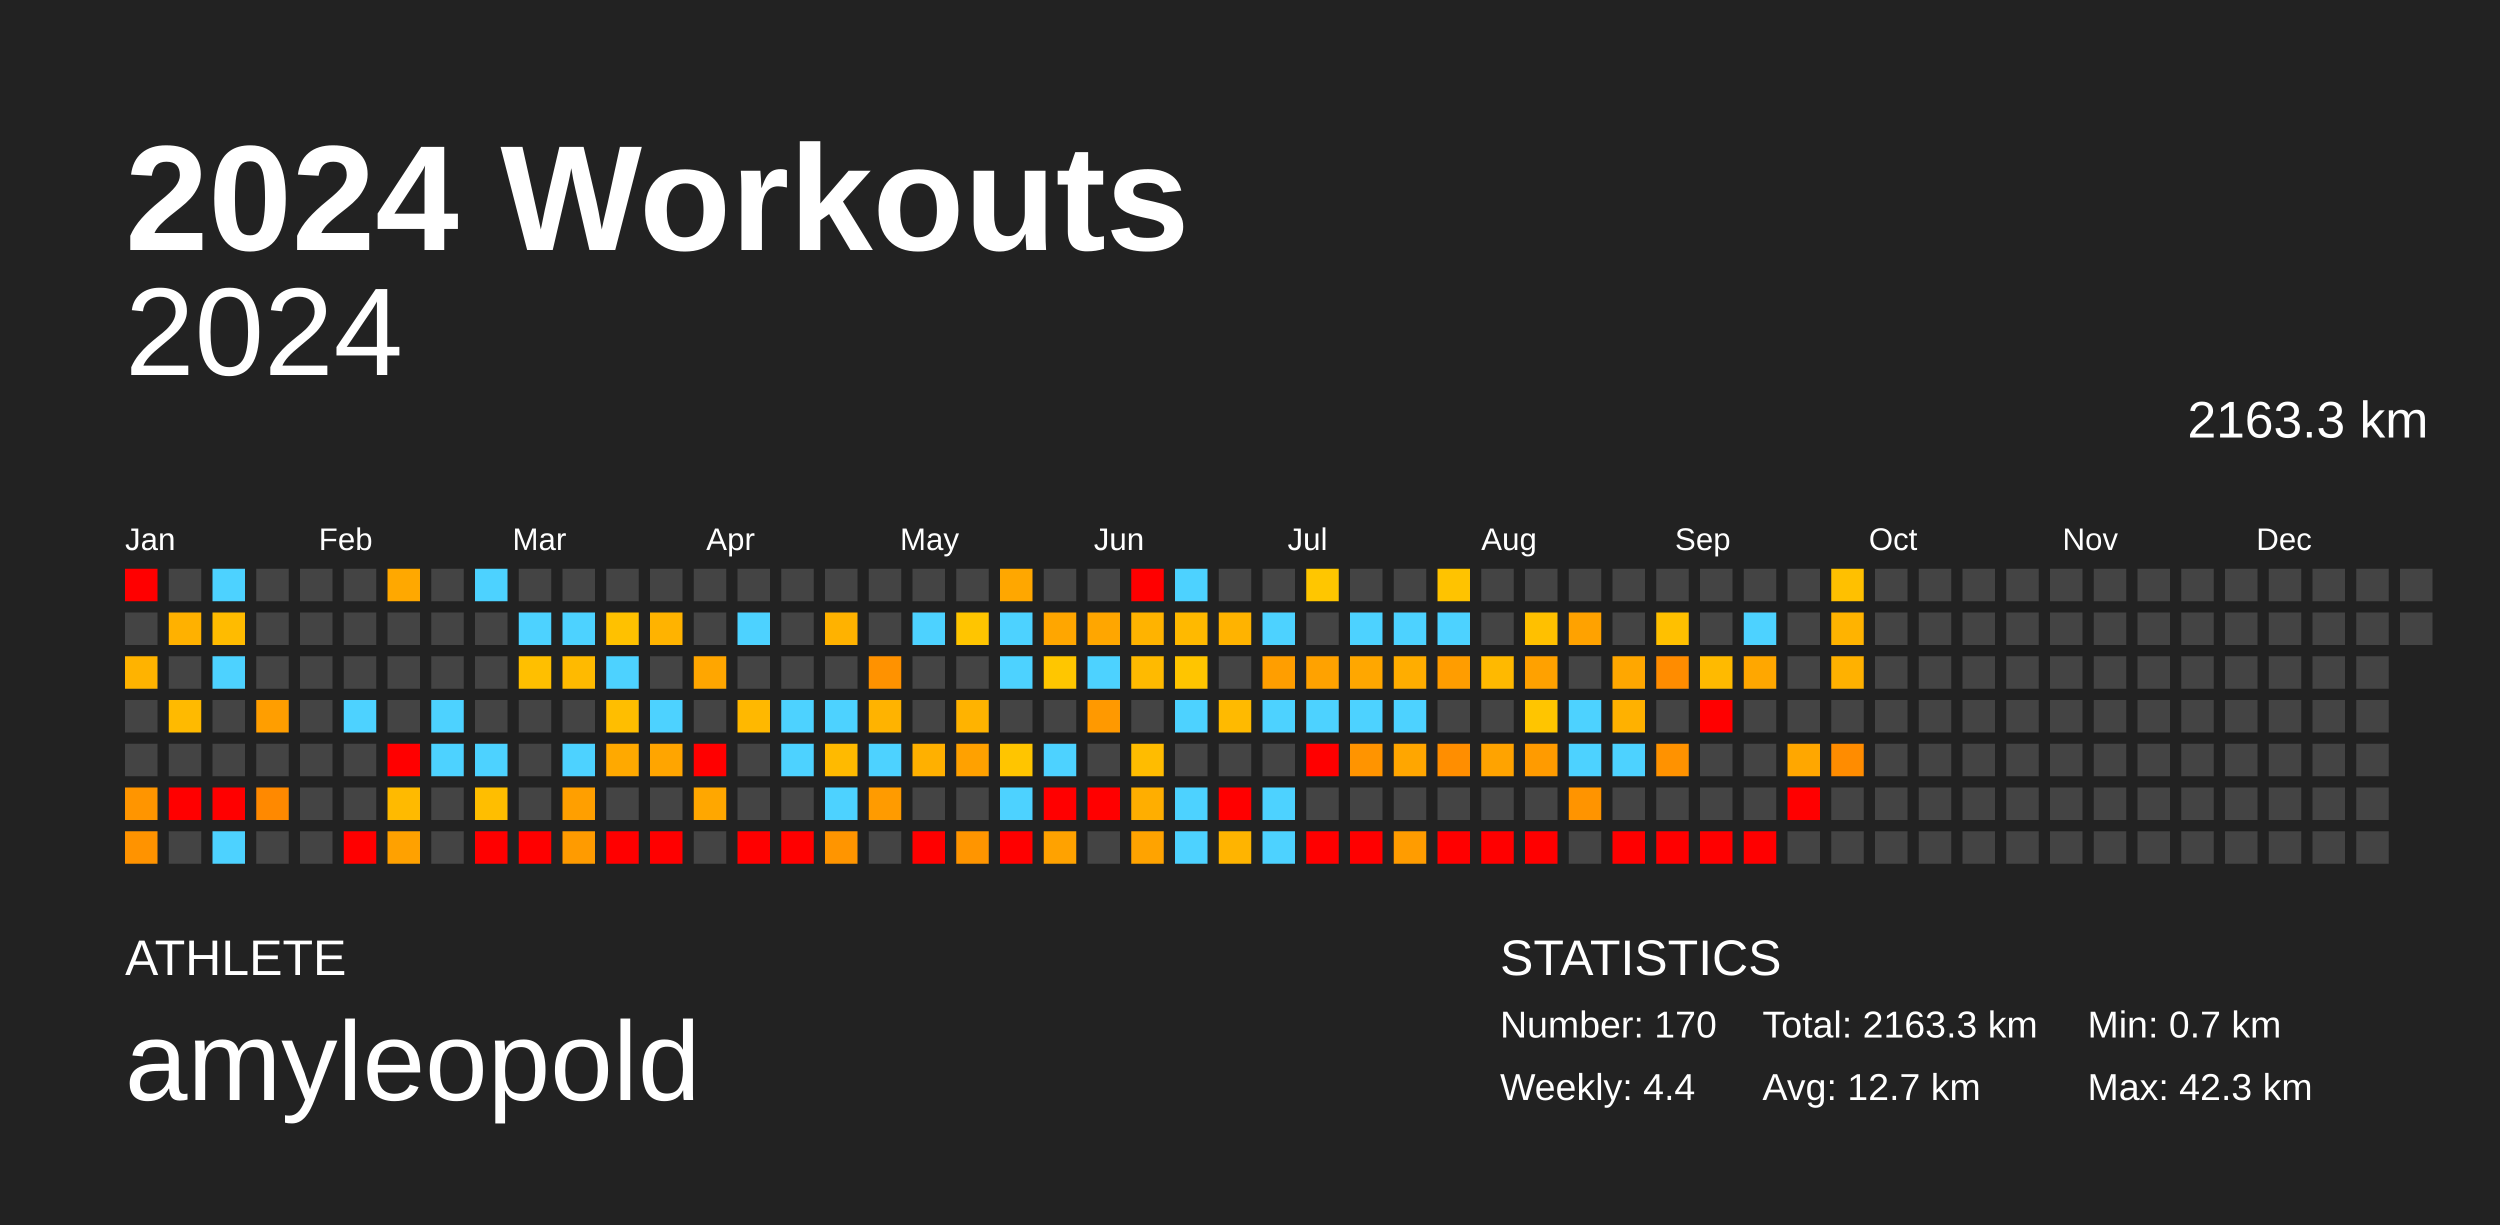
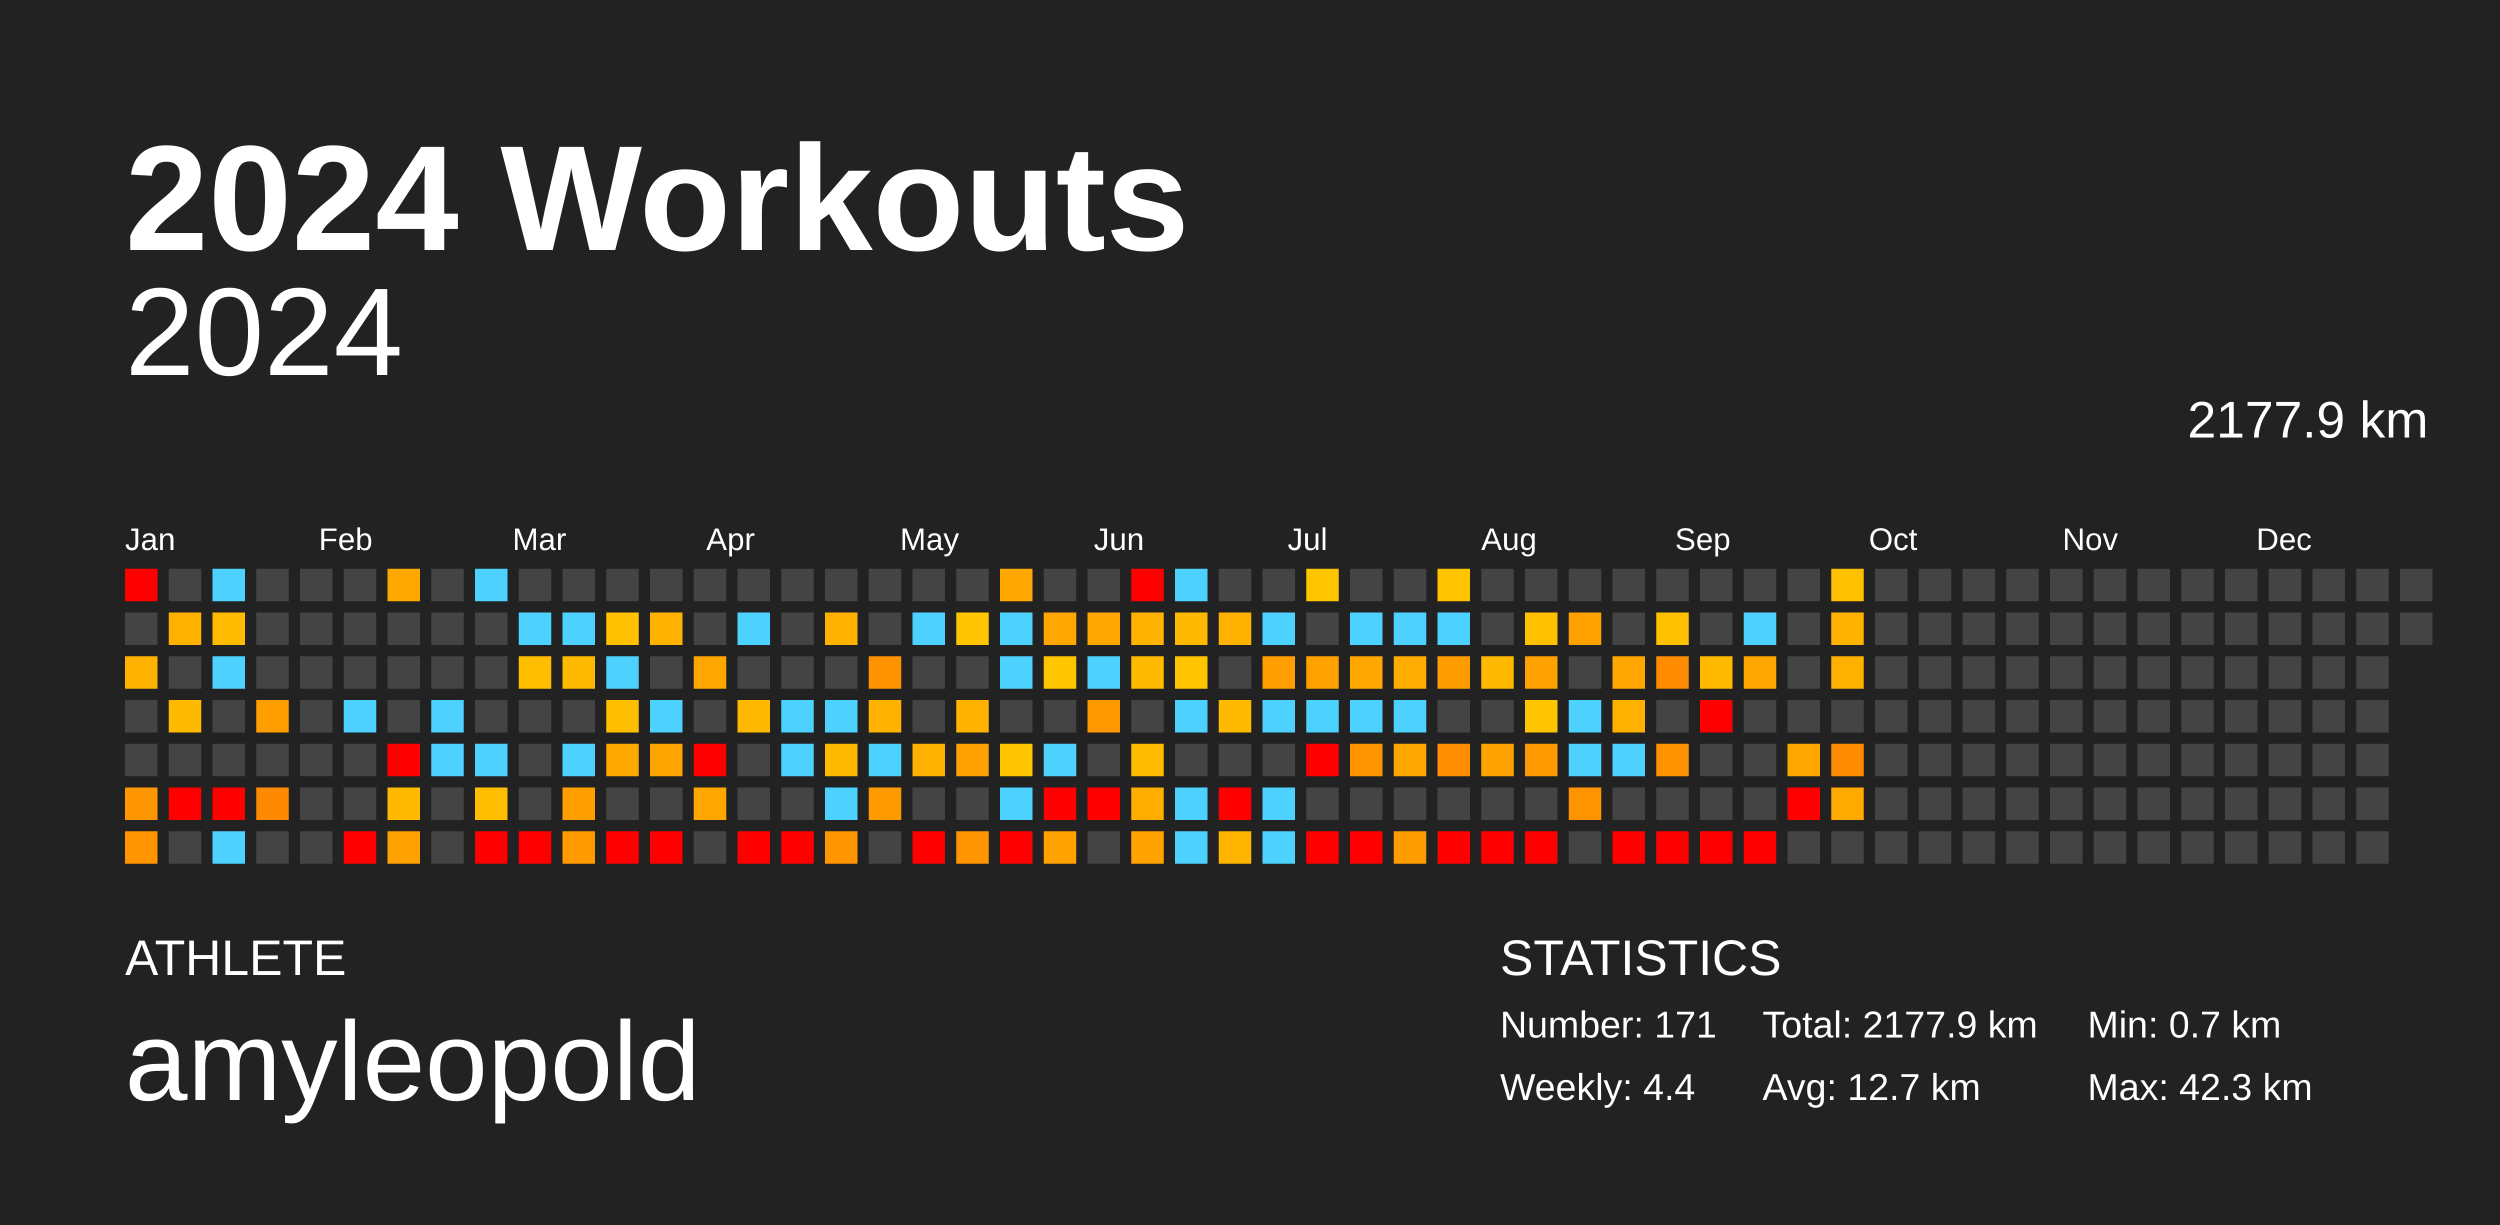
<svg xmlns="http://www.w3.org/2000/svg" baseProfile="full" height="98mm" version="1.1" viewBox="0,0,200,98" width="200mm">
  <defs />
  <rect fill="#222222" height="98" width="200" x="0" y="0" />
  <text fill="#FFFFFF" style="font-size:12px; font-family:Arial; font-weight:bold;" x="10" y="20">2024 Workouts</text>
  <text fill="#FFFFFF" style="font-size:4px; font-family:Arial" x="10" y="78">ATHLETE</text>
  <text fill="#FFFFFF" style="font-size:9px; font-family:Arial" x="10" y="88">amyleopold</text>
  <text fill="#FFFFFF" style="font-size:4px; font-family:Arial" x="120" y="78">STATISTICS</text>
-   <text fill="#FFFFFF" style="font-size:3px; font-family:Arial" x="120" y="83">Number: 170</text>
+   <text fill="#FFFFFF" style="font-size:3px; font-family:Arial" x="120" y="83">Number: 171</text>
  <text fill="#FFFFFF" style="font-size:3px; font-family:Arial" x="120" y="88">Weekly: 4.4</text>
-   <text fill="#FFFFFF" style="font-size:3px; font-family:Arial" x="141" y="83">Total: 2163.3 km</text>
+   <text fill="#FFFFFF" style="font-size:3px; font-family:Arial" x="141" y="83">Total: 2177.9 km</text>
  <text fill="#FFFFFF" style="font-size:3px; font-family:Arial" x="141" y="88">Avg: 12.7 km</text>
  <text fill="#FFFFFF" style="font-size:3px; font-family:Arial" x="167" y="83">Min: 0.7 km</text>
  <text fill="#FFFFFF" style="font-size:3px; font-family:Arial" x="167" y="88">Max: 42.3 km</text>
  <text alignment-baseline="hanging" fill="#FFFFFF" style="font-size:10.0px; font-family:Arial;" x="10" y="30">2024</text>
-   <text alignment-baseline="hanging" fill="#FFFFFF" style="font-size:4.125px; font-family:Arial;" x="175" y="35">2163.3 km</text>
+   <text alignment-baseline="hanging" fill="#FFFFFF" style="font-size:4.125px; font-family:Arial;" x="175" y="35">2177.9 km</text>
  <text fill="#FFFFFF" style="font-size:2.5px; font-family:Arial" x="10.0" y="44">Jan</text>
  <text fill="#FFFFFF" style="font-size:2.5px; font-family:Arial" x="25.5" y="44">Feb</text>
  <text fill="#FFFFFF" style="font-size:2.5px; font-family:Arial" x="41.0" y="44">Mar</text>
  <text fill="#FFFFFF" style="font-size:2.5px; font-family:Arial" x="56.5" y="44">Apr</text>
  <text fill="#FFFFFF" style="font-size:2.5px; font-family:Arial" x="72.0" y="44">May</text>
  <text fill="#FFFFFF" style="font-size:2.5px; font-family:Arial" x="87.5" y="44">Jun</text>
  <text fill="#FFFFFF" style="font-size:2.5px; font-family:Arial" x="103.0" y="44">Jul</text>
  <text fill="#FFFFFF" style="font-size:2.5px; font-family:Arial" x="118.5" y="44">Aug</text>
  <text fill="#FFFFFF" style="font-size:2.5px; font-family:Arial" x="134.0" y="44">Sep</text>
  <text fill="#FFFFFF" style="font-size:2.5px; font-family:Arial" x="149.5" y="44">Oct</text>
  <text fill="#FFFFFF" style="font-size:2.5px; font-family:Arial" x="165.0" y="44">Nov</text>
  <text fill="#FFFFFF" style="font-size:2.5px; font-family:Arial" x="180.5" y="44">Dec</text>
  <rect fill="red" height="2.6" width="2.6" x="10.0" y="45.5" />
  <rect fill="#444444" height="2.6" width="2.6" x="10.0" y="49.0" />
  <rect fill="#ffb300" height="2.6" width="2.6" x="10.0" y="52.5" />
  <rect fill="#444444" height="2.6" width="2.6" x="10.0" y="56.0" />
  <rect fill="#444444" height="2.6" width="2.6" x="10.0" y="59.5" />
  <rect fill="#ff9500" height="2.6" width="2.6" x="10.0" y="63.0" />
  <rect fill="#ff9300" height="2.6" width="2.6" x="10.0" y="66.5" />
  <rect fill="#444444" height="2.6" width="2.6" x="13.5" y="45.5" />
  <rect fill="#ffb100" height="2.6" width="2.6" x="13.5" y="49.0" />
  <rect fill="#444444" height="2.6" width="2.6" x="13.5" y="52.5" />
  <rect fill="#ffba00" height="2.6" width="2.6" x="13.5" y="56.0" />
  <rect fill="#444444" height="2.6" width="2.6" x="13.5" y="59.5" />
  <rect fill="red" height="2.6" width="2.6" x="13.5" y="63.0" />
  <rect fill="#444444" height="2.6" width="2.6" x="13.5" y="66.5" />
  <rect fill="#4dd2ff" height="2.6" width="2.6" x="17.0" y="45.5" />
  <rect fill="#ffbb00" height="2.6" width="2.6" x="17.0" y="49.0" />
  <rect fill="#4dd2ff" height="2.6" width="2.6" x="17.0" y="52.5" />
  <rect fill="#444444" height="2.6" width="2.6" x="17.0" y="56.0" />
  <rect fill="#444444" height="2.6" width="2.6" x="17.0" y="59.5" />
  <rect fill="red" height="2.6" width="2.6" x="17.0" y="63.0" />
  <rect fill="#4dd2ff" height="2.6" width="2.6" x="17.0" y="66.5" />
  <rect fill="#444444" height="2.6" width="2.6" x="20.5" y="45.5" />
  <rect fill="#444444" height="2.6" width="2.6" x="20.5" y="49.0" />
  <rect fill="#444444" height="2.6" width="2.6" x="20.5" y="52.5" />
  <rect fill="#ff9e00" height="2.6" width="2.6" x="20.5" y="56.0" />
  <rect fill="#444444" height="2.6" width="2.6" x="20.5" y="59.5" />
  <rect fill="#ff8900" height="2.6" width="2.6" x="20.5" y="63.0" />
  <rect fill="#444444" height="2.6" width="2.6" x="20.5" y="66.5" />
  <rect fill="#444444" height="2.6" width="2.6" x="24.0" y="45.5" />
  <rect fill="#444444" height="2.6" width="2.6" x="24.0" y="49.0" />
  <rect fill="#444444" height="2.6" width="2.6" x="24.0" y="52.5" />
  <rect fill="#444444" height="2.6" width="2.6" x="24.0" y="56.0" />
  <rect fill="#444444" height="2.6" width="2.6" x="24.0" y="59.5" />
  <rect fill="#444444" height="2.6" width="2.6" x="24.0" y="63.0" />
  <rect fill="#444444" height="2.6" width="2.6" x="24.0" y="66.5" />
  <rect fill="#444444" height="2.6" width="2.6" x="27.5" y="45.5" />
  <rect fill="#444444" height="2.6" width="2.6" x="27.5" y="49.0" />
  <rect fill="#444444" height="2.6" width="2.6" x="27.5" y="52.5" />
  <rect fill="#4dd2ff" height="2.6" width="2.6" x="27.5" y="56.0" />
  <rect fill="#444444" height="2.6" width="2.6" x="27.5" y="59.5" />
  <rect fill="#444444" height="2.6" width="2.6" x="27.5" y="63.0" />
  <rect fill="red" height="2.6" width="2.6" x="27.5" y="66.5" />
  <rect fill="#ffa800" height="2.6" width="2.6" x="31.0" y="45.5" />
  <rect fill="#444444" height="2.6" width="2.6" x="31.0" y="49.0" />
  <rect fill="#444444" height="2.6" width="2.6" x="31.0" y="52.5" />
  <rect fill="#444444" height="2.6" width="2.6" x="31.0" y="56.0" />
  <rect fill="red" height="2.6" width="2.6" x="31.0" y="59.5" />
  <rect fill="#ffba00" height="2.6" width="2.6" x="31.0" y="63.0" />
  <rect fill="#ffa100" height="2.6" width="2.6" x="31.0" y="66.5" />
  <rect fill="#444444" height="2.6" width="2.6" x="34.5" y="45.5" />
  <rect fill="#444444" height="2.6" width="2.6" x="34.5" y="49.0" />
  <rect fill="#444444" height="2.6" width="2.6" x="34.5" y="52.5" />
  <rect fill="#4dd2ff" height="2.6" width="2.6" x="34.5" y="56.0" />
  <rect fill="#4dd2ff" height="2.6" width="2.6" x="34.5" y="59.5" />
  <rect fill="#444444" height="2.6" width="2.6" x="34.5" y="63.0" />
  <rect fill="#444444" height="2.6" width="2.6" x="34.5" y="66.5" />
  <rect fill="#4dd2ff" height="2.6" width="2.6" x="38.0" y="45.5" />
  <rect fill="#444444" height="2.6" width="2.6" x="38.0" y="49.0" />
  <rect fill="#444444" height="2.6" width="2.6" x="38.0" y="52.5" />
  <rect fill="#444444" height="2.6" width="2.6" x="38.0" y="56.0" />
  <rect fill="#4dd2ff" height="2.6" width="2.6" x="38.0" y="59.5" />
  <rect fill="#ffbe00" height="2.6" width="2.6" x="38.0" y="63.0" />
  <rect fill="red" height="2.6" width="2.6" x="38.0" y="66.5" />
  <rect fill="#444444" height="2.6" width="2.6" x="41.5" y="45.5" />
  <rect fill="#4dd2ff" height="2.6" width="2.6" x="41.5" y="49.0" />
  <rect fill="#ffbf00" height="2.6" width="2.6" x="41.5" y="52.5" />
  <rect fill="#444444" height="2.6" width="2.6" x="41.5" y="56.0" />
  <rect fill="#444444" height="2.6" width="2.6" x="41.5" y="59.5" />
  <rect fill="#444444" height="2.6" width="2.6" x="41.5" y="63.0" />
  <rect fill="red" height="2.6" width="2.6" x="41.5" y="66.5" />
  <rect fill="#444444" height="2.6" width="2.6" x="45.0" y="45.5" />
  <rect fill="#4dd2ff" height="2.6" width="2.6" x="45.0" y="49.0" />
  <rect fill="#ffba00" height="2.6" width="2.6" x="45.0" y="52.5" />
  <rect fill="#444444" height="2.6" width="2.6" x="45.0" y="56.0" />
  <rect fill="#4dd2ff" height="2.6" width="2.6" x="45.0" y="59.5" />
  <rect fill="#ff9f00" height="2.6" width="2.6" x="45.0" y="63.0" />
  <rect fill="#ff9b00" height="2.6" width="2.6" x="45.0" y="66.5" />
  <rect fill="#444444" height="2.6" width="2.6" x="48.5" y="45.5" />
  <rect fill="#ffc100" height="2.6" width="2.6" x="48.5" y="49.0" />
  <rect fill="#4dd2ff" height="2.6" width="2.6" x="48.5" y="52.5" />
  <rect fill="#ffbe00" height="2.6" width="2.6" x="48.5" y="56.0" />
  <rect fill="#ffa900" height="2.6" width="2.6" x="48.5" y="59.5" />
  <rect fill="#444444" height="2.6" width="2.6" x="48.5" y="63.0" />
  <rect fill="red" height="2.6" width="2.6" x="48.5" y="66.5" />
  <rect fill="#444444" height="2.6" width="2.6" x="52.0" y="45.5" />
  <rect fill="#ffb300" height="2.6" width="2.6" x="52.0" y="49.0" />
  <rect fill="#444444" height="2.6" width="2.6" x="52.0" y="52.5" />
  <rect fill="#4dd2ff" height="2.6" width="2.6" x="52.0" y="56.0" />
  <rect fill="#ffa500" height="2.6" width="2.6" x="52.0" y="59.5" />
  <rect fill="#444444" height="2.6" width="2.6" x="52.0" y="63.0" />
  <rect fill="red" height="2.6" width="2.6" x="52.0" y="66.5" />
  <rect fill="#444444" height="2.6" width="2.6" x="55.5" y="45.5" />
  <rect fill="#444444" height="2.6" width="2.6" x="55.5" y="49.0" />
  <rect fill="#ffa600" height="2.6" width="2.6" x="55.5" y="52.5" />
  <rect fill="#444444" height="2.6" width="2.6" x="55.5" y="56.0" />
  <rect fill="red" height="2.6" width="2.6" x="55.5" y="59.5" />
  <rect fill="#ffa700" height="2.6" width="2.6" x="55.5" y="63.0" />
  <rect fill="#444444" height="2.6" width="2.6" x="55.5" y="66.5" />
  <rect fill="#444444" height="2.6" width="2.6" x="59.0" y="45.5" />
  <rect fill="#4dd2ff" height="2.6" width="2.6" x="59.0" y="49.0" />
  <rect fill="#444444" height="2.6" width="2.6" x="59.0" y="52.5" />
  <rect fill="#ffb800" height="2.6" width="2.6" x="59.0" y="56.0" />
  <rect fill="#444444" height="2.6" width="2.6" x="59.0" y="59.5" />
  <rect fill="#444444" height="2.6" width="2.6" x="59.0" y="63.0" />
  <rect fill="red" height="2.6" width="2.6" x="59.0" y="66.5" />
  <rect fill="#444444" height="2.6" width="2.6" x="62.5" y="45.5" />
  <rect fill="#444444" height="2.6" width="2.6" x="62.5" y="49.0" />
  <rect fill="#444444" height="2.6" width="2.6" x="62.5" y="52.5" />
  <rect fill="#4dd2ff" height="2.6" width="2.6" x="62.5" y="56.0" />
  <rect fill="#4dd2ff" height="2.6" width="2.6" x="62.5" y="59.5" />
  <rect fill="#444444" height="2.6" width="2.6" x="62.5" y="63.0" />
  <rect fill="red" height="2.6" width="2.6" x="62.5" y="66.5" />
  <rect fill="#444444" height="2.6" width="2.6" x="66.0" y="45.5" />
  <rect fill="#ffb200" height="2.6" width="2.6" x="66.0" y="49.0" />
  <rect fill="#444444" height="2.6" width="2.6" x="66.0" y="52.5" />
  <rect fill="#4dd2ff" height="2.6" width="2.6" x="66.0" y="56.0" />
  <rect fill="#ffba00" height="2.6" width="2.6" x="66.0" y="59.5" />
  <rect fill="#4dd2ff" height="2.6" width="2.6" x="66.0" y="63.0" />
  <rect fill="#ff9500" height="2.6" width="2.6" x="66.0" y="66.5" />
  <rect fill="#444444" height="2.6" width="2.6" x="69.5" y="45.5" />
  <rect fill="#444444" height="2.6" width="2.6" x="69.5" y="49.0" />
  <rect fill="#ff9200" height="2.6" width="2.6" x="69.5" y="52.5" />
  <rect fill="#ffb300" height="2.6" width="2.6" x="69.5" y="56.0" />
  <rect fill="#4dd2ff" height="2.6" width="2.6" x="69.5" y="59.5" />
  <rect fill="#ff9b00" height="2.6" width="2.6" x="69.5" y="63.0" />
  <rect fill="#444444" height="2.6" width="2.6" x="69.5" y="66.5" />
  <rect fill="#444444" height="2.6" width="2.6" x="73.0" y="45.5" />
  <rect fill="#4dd2ff" height="2.6" width="2.6" x="73.0" y="49.0" />
  <rect fill="#444444" height="2.6" width="2.6" x="73.0" y="52.5" />
  <rect fill="#444444" height="2.6" width="2.6" x="73.0" y="56.0" />
  <rect fill="#ffb000" height="2.6" width="2.6" x="73.0" y="59.5" />
  <rect fill="#444444" height="2.6" width="2.6" x="73.0" y="63.0" />
  <rect fill="red" height="2.6" width="2.6" x="73.0" y="66.5" />
  <rect fill="#444444" height="2.6" width="2.6" x="76.5" y="45.5" />
  <rect fill="#ffc500" height="2.6" width="2.6" x="76.5" y="49.0" />
  <rect fill="#444444" height="2.6" width="2.6" x="76.5" y="52.5" />
  <rect fill="#ffb300" height="2.6" width="2.6" x="76.5" y="56.0" />
  <rect fill="#ffa100" height="2.6" width="2.6" x="76.5" y="59.5" />
  <rect fill="#444444" height="2.6" width="2.6" x="76.5" y="63.0" />
  <rect fill="#ff9500" height="2.6" width="2.6" x="76.5" y="66.5" />
  <rect fill="#ffa700" height="2.6" width="2.6" x="80.0" y="45.5" />
  <rect fill="#4dd2ff" height="2.6" width="2.6" x="80.0" y="49.0" />
  <rect fill="#4dd2ff" height="2.6" width="2.6" x="80.0" y="52.5" />
  <rect fill="#444444" height="2.6" width="2.6" x="80.0" y="56.0" />
  <rect fill="#ffc500" height="2.6" width="2.6" x="80.0" y="59.5" />
  <rect fill="#4dd2ff" height="2.6" width="2.6" x="80.0" y="63.0" />
  <rect fill="red" height="2.6" width="2.6" x="80.0" y="66.5" />
  <rect fill="#444444" height="2.6" width="2.6" x="83.5" y="45.5" />
  <rect fill="#ffa600" height="2.6" width="2.6" x="83.5" y="49.0" />
  <rect fill="#ffc600" height="2.6" width="2.6" x="83.5" y="52.5" />
  <rect fill="#444444" height="2.6" width="2.6" x="83.5" y="56.0" />
  <rect fill="#4dd2ff" height="2.6" width="2.6" x="83.5" y="59.5" />
  <rect fill="red" height="2.6" width="2.6" x="83.5" y="63.0" />
  <rect fill="#ffa200" height="2.6" width="2.6" x="83.5" y="66.5" />
  <rect fill="#444444" height="2.6" width="2.6" x="87.0" y="45.5" />
  <rect fill="#ffa600" height="2.6" width="2.6" x="87.0" y="49.0" />
  <rect fill="#4dd2ff" height="2.6" width="2.6" x="87.0" y="52.5" />
  <rect fill="#ff9900" height="2.6" width="2.6" x="87.0" y="56.0" />
  <rect fill="#444444" height="2.6" width="2.6" x="87.0" y="59.5" />
  <rect fill="red" height="2.6" width="2.6" x="87.0" y="63.0" />
  <rect fill="#444444" height="2.6" width="2.6" x="87.0" y="66.5" />
  <rect fill="red" height="2.6" width="2.6" x="90.5" y="45.5" />
  <rect fill="#ffb300" height="2.6" width="2.6" x="90.5" y="49.0" />
  <rect fill="#ffba00" height="2.6" width="2.6" x="90.5" y="52.5" />
  <rect fill="#444444" height="2.6" width="2.6" x="90.5" y="56.0" />
  <rect fill="#ffbc00" height="2.6" width="2.6" x="90.5" y="59.5" />
  <rect fill="#ffae00" height="2.6" width="2.6" x="90.5" y="63.0" />
  <rect fill="#ffa300" height="2.6" width="2.6" x="90.5" y="66.5" />
  <rect fill="#4dd2ff" height="2.6" width="2.6" x="94.0" y="45.5" />
  <rect fill="#ffb900" height="2.6" width="2.6" x="94.0" y="49.0" />
  <rect fill="#ffc500" height="2.6" width="2.6" x="94.0" y="52.5" />
  <rect fill="#4dd2ff" height="2.6" width="2.6" x="94.0" y="56.0" />
  <rect fill="#444444" height="2.6" width="2.6" x="94.0" y="59.5" />
  <rect fill="#4dd2ff" height="2.6" width="2.6" x="94.0" y="63.0" />
  <rect fill="#4dd2ff" height="2.6" width="2.6" x="94.0" y="66.5" />
  <rect fill="#444444" height="2.6" width="2.6" x="97.5" y="45.5" />
  <rect fill="#ffb300" height="2.6" width="2.6" x="97.5" y="49.0" />
  <rect fill="#444444" height="2.6" width="2.6" x="97.5" y="52.5" />
  <rect fill="#ffba00" height="2.6" width="2.6" x="97.5" y="56.0" />
  <rect fill="#444444" height="2.6" width="2.6" x="97.5" y="59.5" />
  <rect fill="red" height="2.6" width="2.6" x="97.5" y="63.0" />
  <rect fill="#ffb400" height="2.6" width="2.6" x="97.5" y="66.5" />
  <rect fill="#444444" height="2.6" width="2.6" x="101.0" y="45.5" />
  <rect fill="#4dd2ff" height="2.6" width="2.6" x="101.0" y="49.0" />
  <rect fill="#ff9e00" height="2.6" width="2.6" x="101.0" y="52.5" />
  <rect fill="#4dd2ff" height="2.6" width="2.6" x="101.0" y="56.0" />
  <rect fill="#444444" height="2.6" width="2.6" x="101.0" y="59.5" />
  <rect fill="#4dd2ff" height="2.6" width="2.6" x="101.0" y="63.0" />
  <rect fill="#4dd2ff" height="2.6" width="2.6" x="101.0" y="66.5" />
  <rect fill="#ffc600" height="2.6" width="2.6" x="104.5" y="45.5" />
  <rect fill="#444444" height="2.6" width="2.6" x="104.5" y="49.0" />
  <rect fill="#ffa200" height="2.6" width="2.6" x="104.5" y="52.5" />
  <rect fill="#4dd2ff" height="2.6" width="2.6" x="104.5" y="56.0" />
  <rect fill="red" height="2.6" width="2.6" x="104.5" y="59.5" />
  <rect fill="#444444" height="2.6" width="2.6" x="104.5" y="63.0" />
  <rect fill="red" height="2.6" width="2.6" x="104.5" y="66.5" />
  <rect fill="#444444" height="2.6" width="2.6" x="108.0" y="45.5" />
  <rect fill="#4dd2ff" height="2.6" width="2.6" x="108.0" y="49.0" />
  <rect fill="#ffa700" height="2.6" width="2.6" x="108.0" y="52.5" />
  <rect fill="#4dd2ff" height="2.6" width="2.6" x="108.0" y="56.0" />
  <rect fill="#ff9400" height="2.6" width="2.6" x="108.0" y="59.5" />
  <rect fill="#444444" height="2.6" width="2.6" x="108.0" y="63.0" />
  <rect fill="red" height="2.6" width="2.6" x="108.0" y="66.5" />
  <rect fill="#444444" height="2.6" width="2.6" x="111.5" y="45.5" />
  <rect fill="#4dd2ff" height="2.6" width="2.6" x="111.5" y="49.0" />
  <rect fill="#ffad00" height="2.6" width="2.6" x="111.5" y="52.5" />
  <rect fill="#4dd2ff" height="2.6" width="2.6" x="111.5" y="56.0" />
  <rect fill="#ffa600" height="2.6" width="2.6" x="111.5" y="59.5" />
  <rect fill="#444444" height="2.6" width="2.6" x="111.5" y="63.0" />
  <rect fill="#ff9c00" height="2.6" width="2.6" x="111.5" y="66.5" />
  <rect fill="#ffc300" height="2.6" width="2.6" x="115.0" y="45.5" />
  <rect fill="#4dd2ff" height="2.6" width="2.6" x="115.0" y="49.0" />
  <rect fill="#ff9d00" height="2.6" width="2.6" x="115.0" y="52.5" />
  <rect fill="#444444" height="2.6" width="2.6" x="115.0" y="56.0" />
  <rect fill="#ff8e00" height="2.6" width="2.6" x="115.0" y="59.5" />
  <rect fill="#444444" height="2.6" width="2.6" x="115.0" y="63.0" />
  <rect fill="red" height="2.6" width="2.6" x="115.0" y="66.5" />
  <rect fill="#444444" height="2.6" width="2.6" x="118.5" y="45.5" />
  <rect fill="#444444" height="2.6" width="2.6" x="118.5" y="49.0" />
  <rect fill="#ffb900" height="2.6" width="2.6" x="118.5" y="52.5" />
  <rect fill="#444444" height="2.6" width="2.6" x="118.5" y="56.0" />
  <rect fill="#ffa300" height="2.6" width="2.6" x="118.5" y="59.5" />
  <rect fill="#444444" height="2.6" width="2.6" x="118.5" y="63.0" />
  <rect fill="red" height="2.6" width="2.6" x="118.5" y="66.5" />
  <rect fill="#444444" height="2.6" width="2.6" x="122.0" y="45.5" />
  <rect fill="#ffc000" height="2.6" width="2.6" x="122.0" y="49.0" />
  <rect fill="#ffa100" height="2.6" width="2.6" x="122.0" y="52.5" />
  <rect fill="#ffc500" height="2.6" width="2.6" x="122.0" y="56.0" />
  <rect fill="#ff9b00" height="2.6" width="2.6" x="122.0" y="59.5" />
  <rect fill="#444444" height="2.6" width="2.6" x="122.0" y="63.0" />
  <rect fill="red" height="2.6" width="2.6" x="122.0" y="66.5" />
  <rect fill="#444444" height="2.6" width="2.6" x="125.5" y="45.5" />
  <rect fill="#ffa200" height="2.6" width="2.6" x="125.5" y="49.0" />
  <rect fill="#444444" height="2.6" width="2.6" x="125.5" y="52.5" />
  <rect fill="#4dd2ff" height="2.6" width="2.6" x="125.5" y="56.0" />
  <rect fill="#4dd2ff" height="2.6" width="2.6" x="125.5" y="59.5" />
  <rect fill="#ff9400" height="2.6" width="2.6" x="125.5" y="63.0" />
  <rect fill="#444444" height="2.6" width="2.6" x="125.5" y="66.5" />
  <rect fill="#444444" height="2.6" width="2.6" x="129.0" y="45.5" />
  <rect fill="#444444" height="2.6" width="2.6" x="129.0" y="49.0" />
  <rect fill="#ffa700" height="2.6" width="2.6" x="129.0" y="52.5" />
  <rect fill="#ffb100" height="2.6" width="2.6" x="129.0" y="56.0" />
  <rect fill="#4dd2ff" height="2.6" width="2.6" x="129.0" y="59.5" />
  <rect fill="#444444" height="2.6" width="2.6" x="129.0" y="63.0" />
  <rect fill="red" height="2.6" width="2.6" x="129.0" y="66.5" />
  <rect fill="#444444" height="2.6" width="2.6" x="132.5" y="45.5" />
  <rect fill="#ffc000" height="2.6" width="2.6" x="132.5" y="49.0" />
  <rect fill="#ff8c00" height="2.6" width="2.6" x="132.5" y="52.5" />
  <rect fill="#444444" height="2.6" width="2.6" x="132.5" y="56.0" />
  <rect fill="#ff9200" height="2.6" width="2.6" x="132.5" y="59.5" />
  <rect fill="#444444" height="2.6" width="2.6" x="132.5" y="63.0" />
  <rect fill="red" height="2.6" width="2.6" x="132.5" y="66.5" />
  <rect fill="#444444" height="2.6" width="2.6" x="136.0" y="45.5" />
  <rect fill="#444444" height="2.6" width="2.6" x="136.0" y="49.0" />
  <rect fill="#ffba00" height="2.6" width="2.6" x="136.0" y="52.5" />
  <rect fill="red" height="2.6" width="2.6" x="136.0" y="56.0" />
  <rect fill="#444444" height="2.6" width="2.6" x="136.0" y="59.5" />
  <rect fill="#444444" height="2.6" width="2.6" x="136.0" y="63.0" />
  <rect fill="red" height="2.6" width="2.6" x="136.0" y="66.5" />
  <rect fill="#444444" height="2.6" width="2.6" x="139.5" y="45.5" />
  <rect fill="#4dd2ff" height="2.6" width="2.6" x="139.5" y="49.0" />
  <rect fill="#ffa700" height="2.6" width="2.6" x="139.5" y="52.5" />
  <rect fill="#444444" height="2.6" width="2.6" x="139.5" y="56.0" />
  <rect fill="#444444" height="2.6" width="2.6" x="139.5" y="59.5" />
  <rect fill="#444444" height="2.6" width="2.6" x="139.5" y="63.0" />
  <rect fill="red" height="2.6" width="2.6" x="139.5" y="66.5" />
  <rect fill="#444444" height="2.6" width="2.6" x="143.0" y="45.5" />
  <rect fill="#444444" height="2.6" width="2.6" x="143.0" y="49.0" />
  <rect fill="#444444" height="2.6" width="2.6" x="143.0" y="52.5" />
  <rect fill="#444444" height="2.6" width="2.6" x="143.0" y="56.0" />
  <rect fill="#ffa700" height="2.6" width="2.6" x="143.0" y="59.5" />
  <rect fill="red" height="2.6" width="2.6" x="143.0" y="63.0" />
  <rect fill="#444444" height="2.6" width="2.6" x="143.0" y="66.5" />
  <rect fill="#ffc000" height="2.6" width="2.6" x="146.5" y="45.5" />
  <rect fill="#ffb300" height="2.6" width="2.6" x="146.5" y="49.0" />
  <rect fill="#ffb100" height="2.6" width="2.6" x="146.5" y="52.5" />
  <rect fill="#444444" height="2.6" width="2.6" x="146.5" y="56.0" />
  <rect fill="#ff8c00" height="2.6" width="2.6" x="146.5" y="59.5" />
-   <rect fill="#444444" height="2.6" width="2.6" x="146.5" y="63.0" />
+   <rect fill="#ffaa00" height="2.6" width="2.6" x="146.5" y="63.0" />
  <rect fill="#444444" height="2.6" width="2.6" x="146.5" y="66.5" />
  <rect fill="#444444" height="2.6" width="2.6" x="150.0" y="45.5" />
  <rect fill="#444444" height="2.6" width="2.6" x="150.0" y="49.0" />
  <rect fill="#444444" height="2.6" width="2.6" x="150.0" y="52.5" />
  <rect fill="#444444" height="2.6" width="2.6" x="150.0" y="56.0" />
  <rect fill="#444444" height="2.6" width="2.6" x="150.0" y="59.5" />
  <rect fill="#444444" height="2.6" width="2.6" x="150.0" y="63.0" />
  <rect fill="#444444" height="2.6" width="2.6" x="150.0" y="66.5" />
  <rect fill="#444444" height="2.6" width="2.6" x="153.5" y="45.5" />
  <rect fill="#444444" height="2.6" width="2.6" x="153.5" y="49.0" />
  <rect fill="#444444" height="2.6" width="2.6" x="153.5" y="52.5" />
  <rect fill="#444444" height="2.6" width="2.6" x="153.5" y="56.0" />
  <rect fill="#444444" height="2.6" width="2.6" x="153.5" y="59.5" />
  <rect fill="#444444" height="2.6" width="2.6" x="153.5" y="63.0" />
  <rect fill="#444444" height="2.6" width="2.6" x="153.5" y="66.5" />
  <rect fill="#444444" height="2.6" width="2.6" x="157.0" y="45.5" />
  <rect fill="#444444" height="2.6" width="2.6" x="157.0" y="49.0" />
  <rect fill="#444444" height="2.6" width="2.6" x="157.0" y="52.5" />
  <rect fill="#444444" height="2.6" width="2.6" x="157.0" y="56.0" />
  <rect fill="#444444" height="2.6" width="2.6" x="157.0" y="59.5" />
  <rect fill="#444444" height="2.6" width="2.6" x="157.0" y="63.0" />
  <rect fill="#444444" height="2.6" width="2.6" x="157.0" y="66.5" />
  <rect fill="#444444" height="2.6" width="2.6" x="160.5" y="45.5" />
  <rect fill="#444444" height="2.6" width="2.6" x="160.5" y="49.0" />
  <rect fill="#444444" height="2.6" width="2.6" x="160.5" y="52.5" />
  <rect fill="#444444" height="2.6" width="2.6" x="160.5" y="56.0" />
  <rect fill="#444444" height="2.6" width="2.6" x="160.5" y="59.5" />
  <rect fill="#444444" height="2.6" width="2.6" x="160.5" y="63.0" />
  <rect fill="#444444" height="2.6" width="2.6" x="160.5" y="66.5" />
  <rect fill="#444444" height="2.6" width="2.6" x="164.0" y="45.5" />
  <rect fill="#444444" height="2.6" width="2.6" x="164.0" y="49.0" />
  <rect fill="#444444" height="2.6" width="2.6" x="164.0" y="52.5" />
  <rect fill="#444444" height="2.6" width="2.6" x="164.0" y="56.0" />
  <rect fill="#444444" height="2.6" width="2.6" x="164.0" y="59.5" />
  <rect fill="#444444" height="2.6" width="2.6" x="164.0" y="63.0" />
  <rect fill="#444444" height="2.6" width="2.6" x="164.0" y="66.5" />
  <rect fill="#444444" height="2.6" width="2.6" x="167.5" y="45.5" />
  <rect fill="#444444" height="2.6" width="2.6" x="167.5" y="49.0" />
  <rect fill="#444444" height="2.6" width="2.6" x="167.5" y="52.5" />
  <rect fill="#444444" height="2.6" width="2.6" x="167.5" y="56.0" />
  <rect fill="#444444" height="2.6" width="2.6" x="167.5" y="59.5" />
  <rect fill="#444444" height="2.6" width="2.6" x="167.5" y="63.0" />
  <rect fill="#444444" height="2.6" width="2.6" x="167.5" y="66.5" />
  <rect fill="#444444" height="2.6" width="2.6" x="171.0" y="45.5" />
  <rect fill="#444444" height="2.6" width="2.6" x="171.0" y="49.0" />
  <rect fill="#444444" height="2.6" width="2.6" x="171.0" y="52.5" />
  <rect fill="#444444" height="2.6" width="2.6" x="171.0" y="56.0" />
  <rect fill="#444444" height="2.6" width="2.6" x="171.0" y="59.5" />
  <rect fill="#444444" height="2.6" width="2.6" x="171.0" y="63.0" />
  <rect fill="#444444" height="2.6" width="2.6" x="171.0" y="66.5" />
  <rect fill="#444444" height="2.6" width="2.6" x="174.5" y="45.5" />
  <rect fill="#444444" height="2.6" width="2.6" x="174.5" y="49.0" />
  <rect fill="#444444" height="2.6" width="2.6" x="174.5" y="52.5" />
  <rect fill="#444444" height="2.6" width="2.6" x="174.5" y="56.0" />
  <rect fill="#444444" height="2.6" width="2.6" x="174.5" y="59.5" />
  <rect fill="#444444" height="2.6" width="2.6" x="174.5" y="63.0" />
  <rect fill="#444444" height="2.6" width="2.6" x="174.5" y="66.5" />
  <rect fill="#444444" height="2.6" width="2.6" x="178.0" y="45.5" />
  <rect fill="#444444" height="2.6" width="2.6" x="178.0" y="49.0" />
  <rect fill="#444444" height="2.6" width="2.6" x="178.0" y="52.5" />
  <rect fill="#444444" height="2.6" width="2.6" x="178.0" y="56.0" />
  <rect fill="#444444" height="2.6" width="2.6" x="178.0" y="59.5" />
  <rect fill="#444444" height="2.6" width="2.6" x="178.0" y="63.0" />
  <rect fill="#444444" height="2.6" width="2.6" x="178.0" y="66.5" />
  <rect fill="#444444" height="2.6" width="2.6" x="181.5" y="45.5" />
  <rect fill="#444444" height="2.6" width="2.6" x="181.5" y="49.0" />
  <rect fill="#444444" height="2.6" width="2.6" x="181.5" y="52.5" />
  <rect fill="#444444" height="2.6" width="2.6" x="181.5" y="56.0" />
  <rect fill="#444444" height="2.6" width="2.6" x="181.5" y="59.5" />
  <rect fill="#444444" height="2.6" width="2.6" x="181.5" y="63.0" />
  <rect fill="#444444" height="2.6" width="2.6" x="181.5" y="66.5" />
  <rect fill="#444444" height="2.6" width="2.6" x="185.0" y="45.5" />
  <rect fill="#444444" height="2.6" width="2.6" x="185.0" y="49.0" />
  <rect fill="#444444" height="2.6" width="2.6" x="185.0" y="52.5" />
  <rect fill="#444444" height="2.6" width="2.6" x="185.0" y="56.0" />
  <rect fill="#444444" height="2.6" width="2.6" x="185.0" y="59.5" />
  <rect fill="#444444" height="2.6" width="2.6" x="185.0" y="63.0" />
  <rect fill="#444444" height="2.6" width="2.6" x="185.0" y="66.5" />
  <rect fill="#444444" height="2.6" width="2.6" x="188.5" y="45.5" />
  <rect fill="#444444" height="2.6" width="2.6" x="188.5" y="49.0" />
  <rect fill="#444444" height="2.6" width="2.6" x="188.5" y="52.5" />
  <rect fill="#444444" height="2.6" width="2.6" x="188.5" y="56.0" />
  <rect fill="#444444" height="2.6" width="2.6" x="188.5" y="59.5" />
  <rect fill="#444444" height="2.6" width="2.6" x="188.5" y="63.0" />
  <rect fill="#444444" height="2.6" width="2.6" x="188.5" y="66.5" />
  <rect fill="#444444" height="2.6" width="2.6" x="192.0" y="45.5" />
  <rect fill="#444444" height="2.6" width="2.6" x="192.0" y="49.0" />
</svg>
